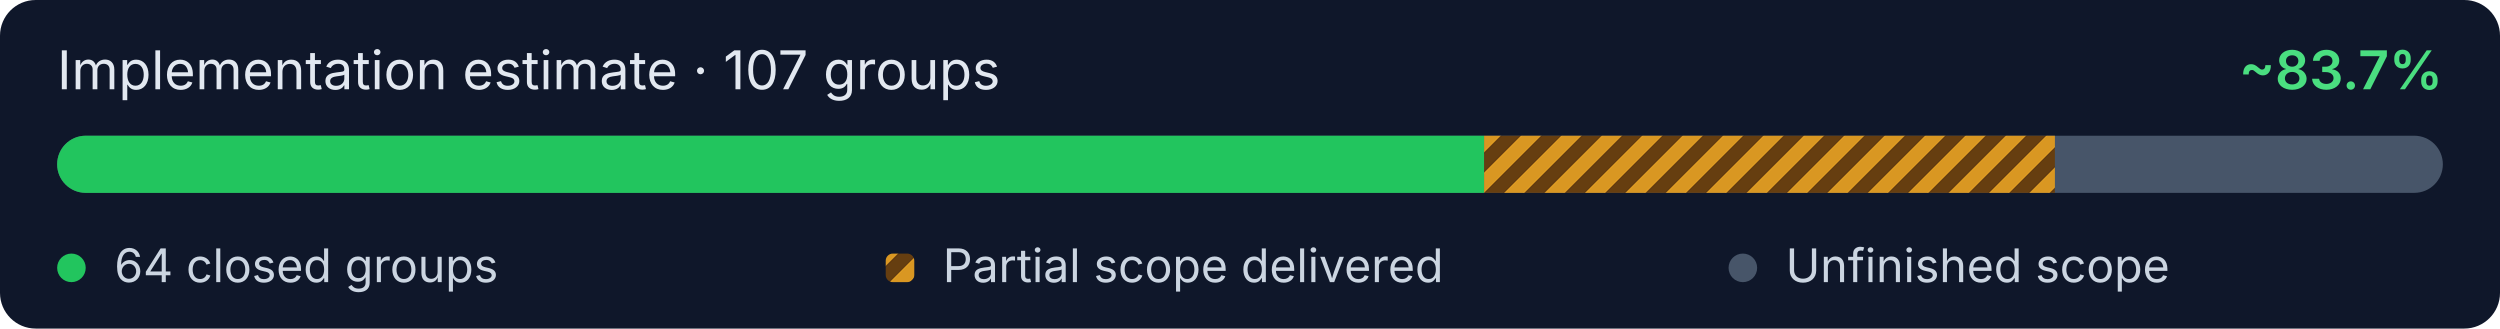
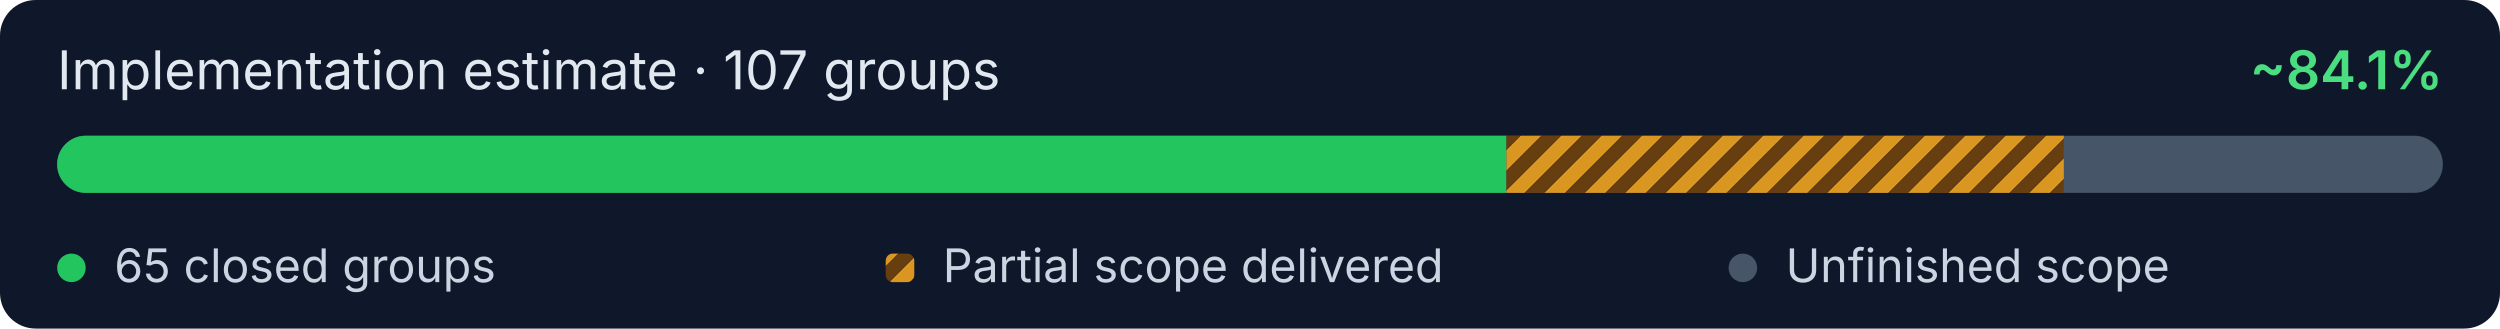
<svg xmlns="http://www.w3.org/2000/svg" width="700" height="92" viewBox="0 0 700 92" role="img" aria-labelledby="title description">
  <defs>
    <clipPath id="track">
      <rect x="16" y="38" width="668" height="16" rx="8" />
    </clipPath>
    <pattern id="partial" width="8" height="8" patternUnits="userSpaceOnUse" patternTransform="rotate(45)">
      <rect width="8" height="8" fill="#663e10" />
      <rect width="4" height="8" fill="#d99722" />
    </pattern>
  </defs>
  <rect width="700" height="92" rx="10" fill="#0f172a" />
  <g font-family="system-ui, -apple-system, BlinkMacSystemFont, 'Segoe UI', sans-serif">
    <text x="16" y="25" font-size="15" fill="#e2e8f0">Implementation estimate · 107 groups</text>
-     <text x="684" y="25" text-anchor="end" font-size="15" font-weight="600" fill="#4ade80">~83.7%</text>
+     <text x="684" y="25" text-anchor="end" font-size="15" font-weight="600" fill="#4ade80">~84.1%</text>
    <g clip-path="url(#track)">
      <rect x="16" y="38" width="668" height="16" fill="#475569" />
-       <rect id="closed-segment" x="16" y="38" width="399.551" height="16" fill="#22c55e" />
-       <rect id="partial-segment" x="415.551" y="38" width="159.821" height="16" fill="url(#partial)" />
+       <rect id="closed-segment" x="16" y="38" width="405.794" height="16" fill="#22c55e" />
+       <rect id="partial-segment" x="421.794" y="38" width="156.075" height="16" fill="url(#partial)" />
    </g>
    <circle cx="20" cy="75" r="4" fill="#22c55e" />
-     <text x="32" y="79" font-size="13" fill="#cbd5e1">64 closed groups</text>
+     <text x="32" y="79" font-size="13" fill="#cbd5e1">65 closed groups</text>
    <rect x="248" y="71" width="8" height="8" rx="2" fill="url(#partial)" />
    <text x="264" y="79" font-size="13" fill="#cbd5e1">Partial scope delivered</text>
    <circle cx="488" cy="75" r="4" fill="#475569" />
    <text x="500" y="79" font-size="13" fill="#cbd5e1">Unfinished scope</text>
  </g>
</svg>
